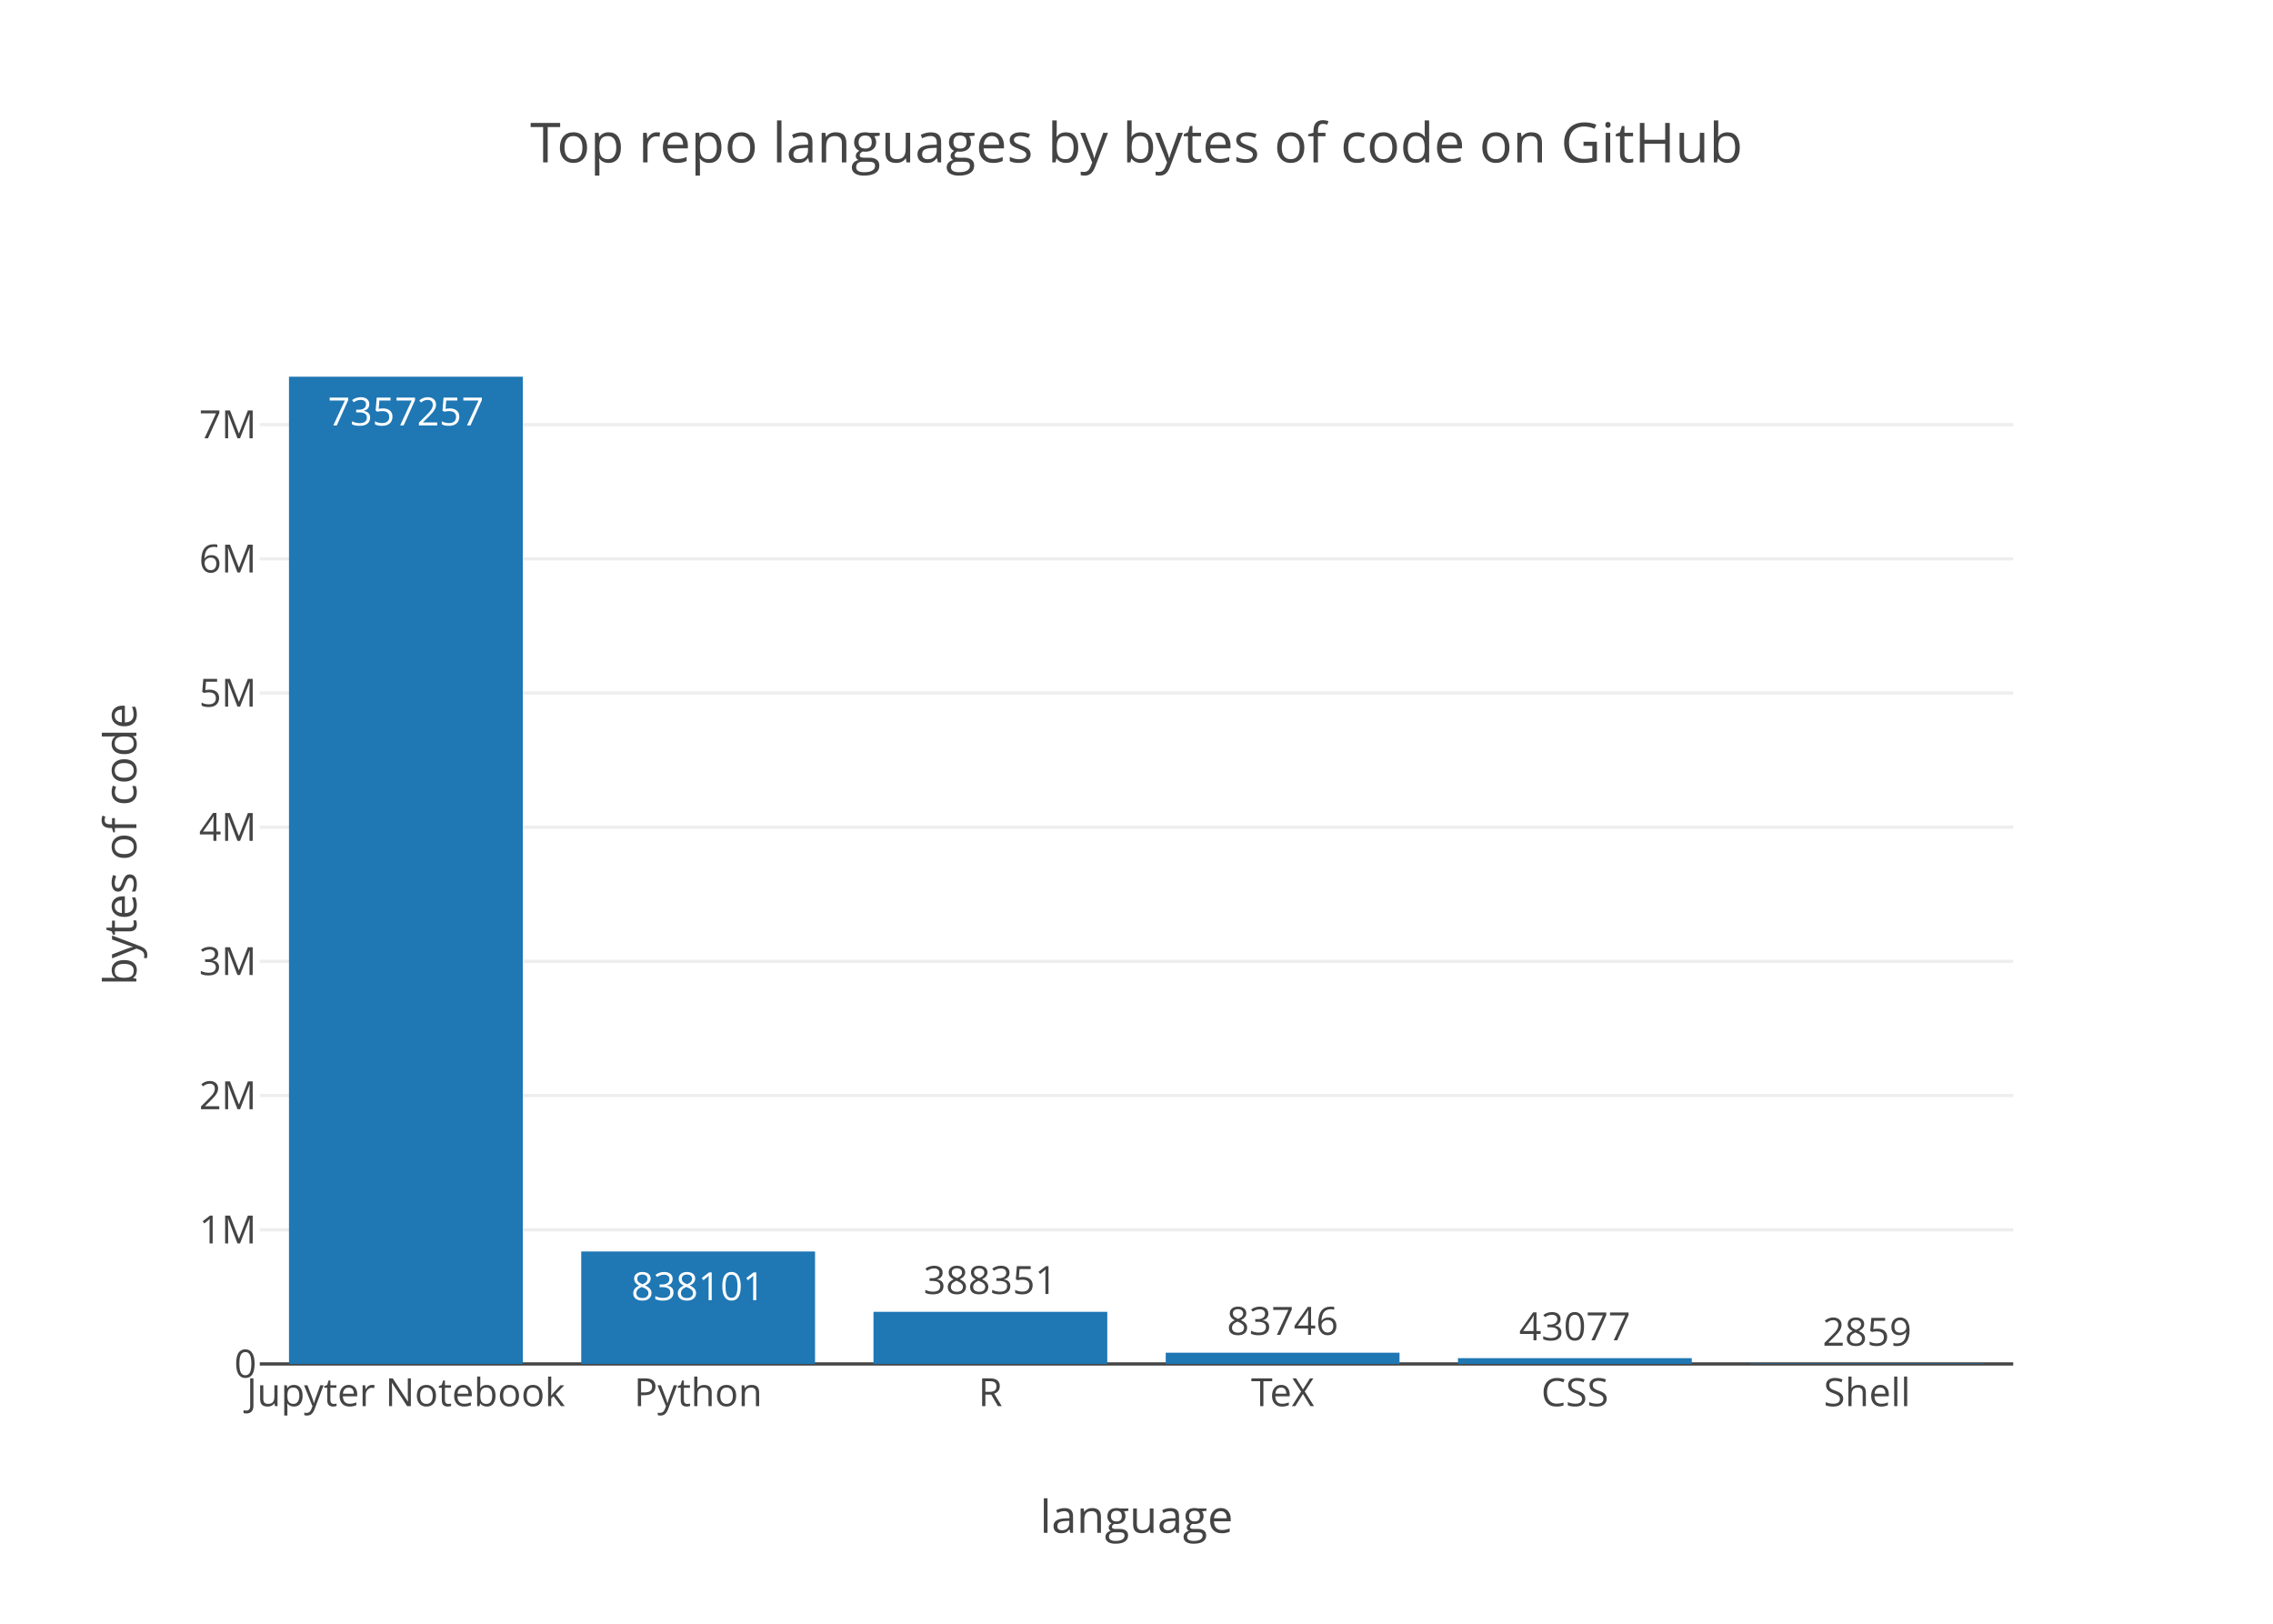
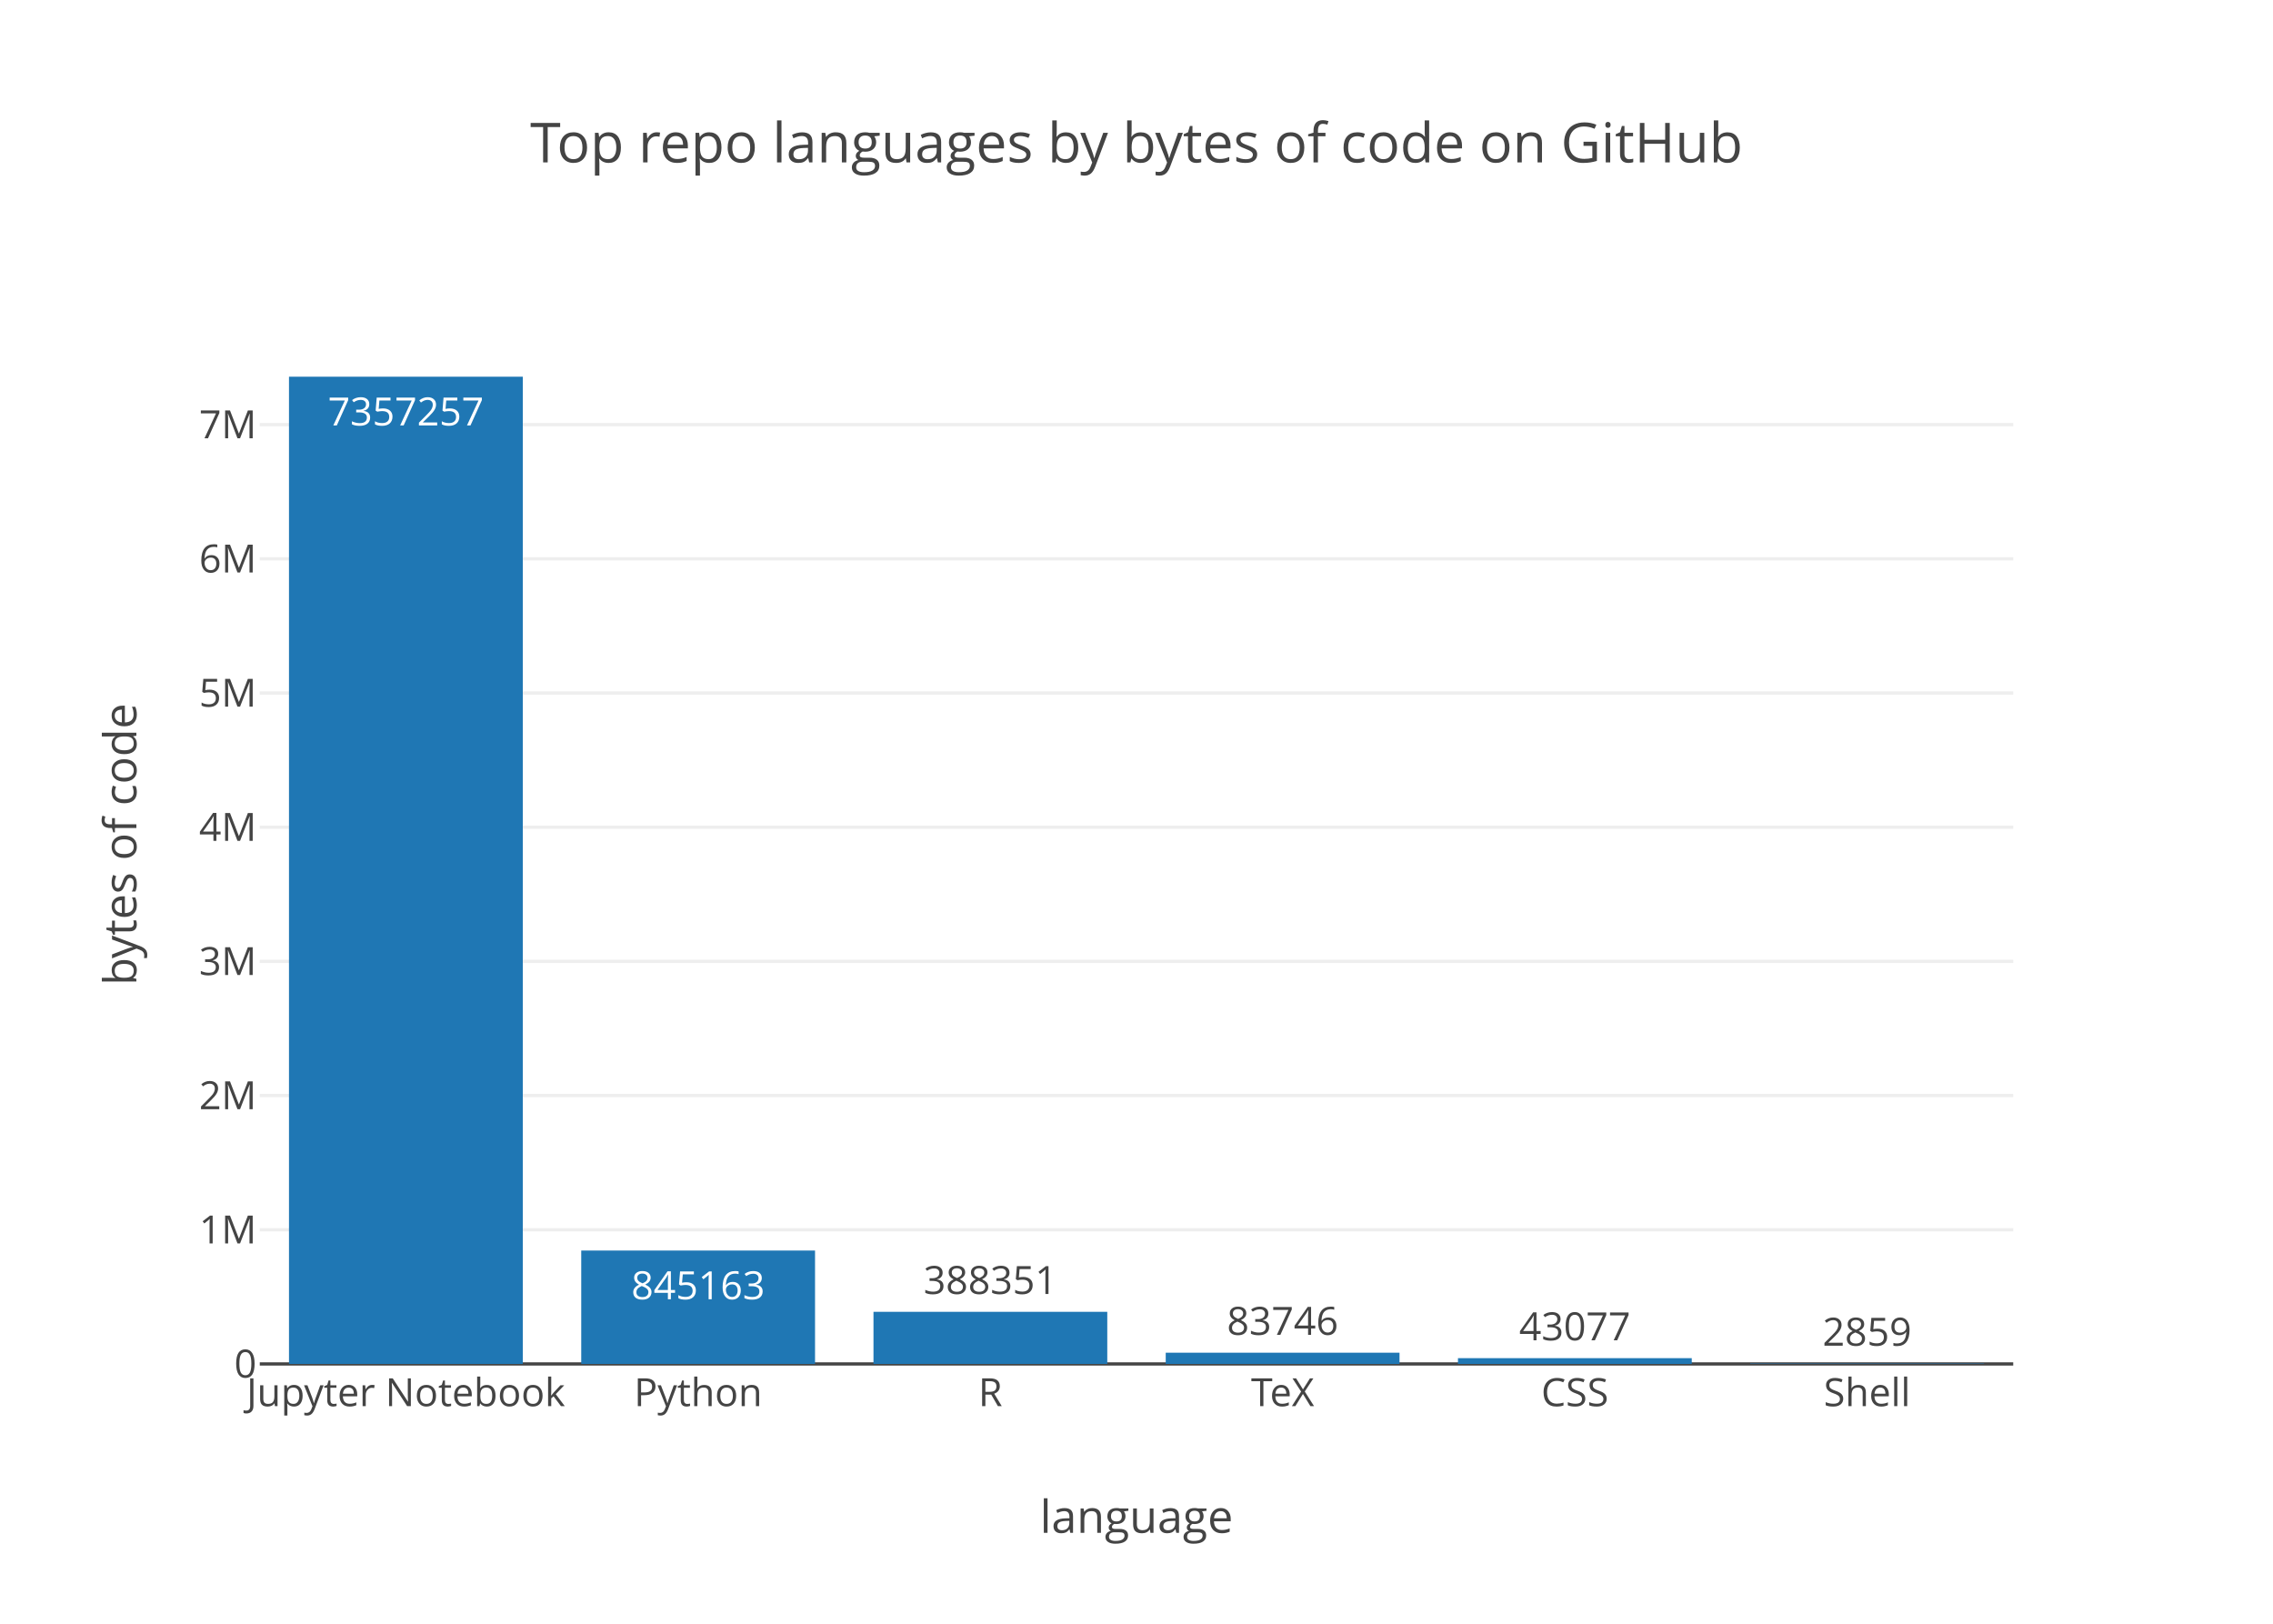
<svg xmlns="http://www.w3.org/2000/svg" class="main-svg" width="700" height="500" viewBox="0 0 700 500">
  <rect x="0" y="0" width="700" height="500" style="fill: rgb(255, 255, 255); fill-opacity: 1;" />
-   <defs id="defs-f44fbf">
+   <defs id="defs-b61b9b">
    <g class="clips">
-       <clipPath id="clipf44fbfxyplot" class="plotclip">
+       <clipPath id="clipb61b9bxyplot" class="plotclip">
        <rect width="540" height="320" />
      </clipPath>
-       <clipPath class="axesclip" id="clipf44fbfx">
+       <clipPath class="axesclip" id="clipb61b9bx">
        <rect x="80" y="0" width="540" height="500" />
      </clipPath>
-       <clipPath class="axesclip" id="clipf44fbfy">
+       <clipPath class="axesclip" id="clipb61b9by">
        <rect x="0" y="100" width="700" height="320" />
      </clipPath>
-       <clipPath class="axesclip" id="clipf44fbfxy">
+       <clipPath class="axesclip" id="clipb61b9bxy">
        <rect x="80" y="100" width="540" height="320" />
      </clipPath>
    </g>
    <g class="gradients" />
  </defs>
  <g class="bglayer" />
  <g class="layer-below">
    <g class="imagelayer" />
    <g class="shapelayer" />
  </g>
  <g class="cartesianlayer">
    <g class="subplot xy">
      <g class="layer-subplot">
        <g class="shapelayer" />
        <g class="imagelayer" />
      </g>
      <g class="gridlayer">
        <g class="x" />
        <g class="y">
          <path class="ygrid crisp" transform="translate(0,378.68)" d="M80,0h540" style="stroke: rgb(238, 238, 238); stroke-opacity: 1; stroke-width: 1px;" />
          <path class="ygrid crisp" transform="translate(0,337.36)" d="M80,0h540" style="stroke: rgb(238, 238, 238); stroke-opacity: 1; stroke-width: 1px;" />
          <path class="ygrid crisp" transform="translate(0,296.04)" d="M80,0h540" style="stroke: rgb(238, 238, 238); stroke-opacity: 1; stroke-width: 1px;" />
          <path class="ygrid crisp" transform="translate(0,254.72)" d="M80,0h540" style="stroke: rgb(238, 238, 238); stroke-opacity: 1; stroke-width: 1px;" />
          <path class="ygrid crisp" transform="translate(0,213.4)" d="M80,0h540" style="stroke: rgb(238, 238, 238); stroke-opacity: 1; stroke-width: 1px;" />
          <path class="ygrid crisp" transform="translate(0,172.08)" d="M80,0h540" style="stroke: rgb(238, 238, 238); stroke-opacity: 1; stroke-width: 1px;" />
          <path class="ygrid crisp" transform="translate(0,130.76)" d="M80,0h540" style="stroke: rgb(238, 238, 238); stroke-opacity: 1; stroke-width: 1px;" />
        </g>
      </g>
      <g class="zerolinelayer">
        <path class="yzl zl crisp" transform="translate(0,420)" d="M80,0h540" style="stroke: rgb(68, 68, 68); stroke-opacity: 1; stroke-width: 1px;" />
      </g>
      <path class="xlines-below" />
      <path class="ylines-below" />
      <g class="overlines-below" />
      <g class="xaxislayer-below" />
      <g class="yaxislayer-below" />
      <g class="overaxes-below" />
-       <g class="plot" transform="translate(80, 100)" clip-path="url('#clipf44fbfxyplot')">
+       <g class="plot" transform="translate(80, 100)" clip-path="url('#clipb61b9bxyplot')">
        <g class="barlayer mlayer">
          <g class="trace bars" style="opacity: 1;">
            <g class="points">
              <g class="point">
                <path d="M9,320V16H81V320Z" style="vector-effect: non-scaling-stroke; opacity: 1; stroke-width: 0px; fill: rgb(31, 119, 180); fill-opacity: 1;" />
                <text class="bartext bartext-inside" transform="translate(44.99219 31)" text-anchor="middle" data-notex="1" x="0" y="0" style="font-family: 'Open Sans', verdana, arial, sans-serif; font-size: 12px; fill: rgb(255, 255, 255); fill-opacity: 1; white-space: pre;">7357257</text>
              </g>
              <g class="point">
-                 <path d="M99,320V285.37H171V320Z" style="vector-effect: non-scaling-stroke; opacity: 1; stroke-width: 0px; fill: rgb(31, 119, 180); fill-opacity: 1;" />
-                 <text class="bartext bartext-inside" transform="translate(134.9922 300.37)" text-anchor="middle" data-notex="1" x="0" y="0" style="font-family: 'Open Sans', verdana, arial, sans-serif; font-size: 12px; fill: rgb(255, 255, 255); fill-opacity: 1; white-space: pre;">838101</text>
+                 <path d="M99,320V285.08H171V320Z" style="vector-effect: non-scaling-stroke; opacity: 1; stroke-width: 0px; fill: rgb(31, 119, 180); fill-opacity: 1;" />
+                 <text class="bartext bartext-inside" transform="translate(134.9922 300.08)" text-anchor="middle" data-notex="1" x="0" y="0" style="font-family: 'Open Sans', verdana, arial, sans-serif; font-size: 12px; fill: rgb(255, 255, 255); fill-opacity: 1; white-space: pre;">845163</text>
              </g>
              <g class="point">
                <path d="M189,320V303.95H261V320Z" style="vector-effect: non-scaling-stroke; opacity: 1; stroke-width: 0px; fill: rgb(31, 119, 180); fill-opacity: 1;" />
                <text class="bartext bartext-outside" transform="translate(224.9922 298.45)" text-anchor="middle" data-notex="1" x="0" y="0" style="font-family: 'Open Sans', verdana, arial, sans-serif; font-size: 12px; fill: rgb(68, 68, 68); fill-opacity: 1; white-space: pre;">388351</text>
              </g>
              <g class="point">
                <path d="M279,320V316.54H351V320Z" style="vector-effect: non-scaling-stroke; opacity: 1; stroke-width: 0px; fill: rgb(31, 119, 180); fill-opacity: 1;" />
                <text class="bartext bartext-outside" transform="translate(314.9922 311.04)" text-anchor="middle" data-notex="1" x="0" y="0" style="font-family: 'Open Sans', verdana, arial, sans-serif; font-size: 12px; fill: rgb(68, 68, 68); fill-opacity: 1; white-space: pre;">83746</text>
              </g>
              <g class="point">
                <path d="M369,320V318.22H441V320Z" style="vector-effect: non-scaling-stroke; opacity: 1; stroke-width: 0px; fill: rgb(31, 119, 180); fill-opacity: 1;" />
                <text class="bartext bartext-outside" transform="translate(404.9922 312.72)" text-anchor="middle" data-notex="1" x="0" y="0" style="font-family: 'Open Sans', verdana, arial, sans-serif; font-size: 12px; fill: rgb(68, 68, 68); fill-opacity: 1; white-space: pre;">43077</text>
              </g>
              <g class="point">
                <path d="M459,320V319.88H531V320Z" style="vector-effect: non-scaling-stroke; opacity: 1; stroke-width: 0px; fill: rgb(31, 119, 180); fill-opacity: 1;" />
                <text class="bartext bartext-outside" transform="translate(494.9922 314.38)" text-anchor="middle" data-notex="1" x="0" y="0" style="font-family: 'Open Sans', verdana, arial, sans-serif; font-size: 12px; fill: rgb(68, 68, 68); fill-opacity: 1; white-space: pre;">2859</text>
              </g>
            </g>
          </g>
        </g>
      </g>
      <g class="overplot" />
      <path class="xlines-above crisp" d="M0,0" style="fill: none;" />
      <path class="ylines-above crisp" d="M0,0" style="fill: none;" />
      <g class="overlines-above" />
      <g class="xaxislayer-above">
        <g class="xtick">
          <text text-anchor="middle" x="0" y="433" transform="translate(125,0)" style="font-family: 'Open Sans', verdana, arial, sans-serif; font-size: 12px; fill: rgb(68, 68, 68); fill-opacity: 1; white-space: pre;">Jupyter Notebook</text>
        </g>
        <g class="xtick">
          <text text-anchor="middle" x="0" y="433" transform="translate(215,0)" style="font-family: 'Open Sans', verdana, arial, sans-serif; font-size: 12px; fill: rgb(68, 68, 68); fill-opacity: 1; white-space: pre;">Python</text>
        </g>
        <g class="xtick">
          <text text-anchor="middle" x="0" y="433" transform="translate(305,0)" style="font-family: 'Open Sans', verdana, arial, sans-serif; font-size: 12px; fill: rgb(68, 68, 68); fill-opacity: 1; white-space: pre;">R</text>
        </g>
        <g class="xtick">
          <text text-anchor="middle" x="0" y="433" transform="translate(395,0)" style="font-family: 'Open Sans', verdana, arial, sans-serif; font-size: 12px; fill: rgb(68, 68, 68); fill-opacity: 1; white-space: pre;">TeX</text>
        </g>
        <g class="xtick">
          <text text-anchor="middle" x="0" y="433" transform="translate(485,0)" style="font-family: 'Open Sans', verdana, arial, sans-serif; font-size: 12px; fill: rgb(68, 68, 68); fill-opacity: 1; white-space: pre;">CSS</text>
        </g>
        <g class="xtick">
          <text text-anchor="middle" x="0" y="433" transform="translate(575,0)" style="font-family: 'Open Sans', verdana, arial, sans-serif; font-size: 12px; fill: rgb(68, 68, 68); fill-opacity: 1; white-space: pre;">Shell</text>
        </g>
      </g>
      <g class="yaxislayer-above">
        <g class="ytick">
          <text text-anchor="end" x="79" y="4.2" transform="translate(0,420)" style="font-family: 'Open Sans', verdana, arial, sans-serif; font-size: 12px; fill: rgb(68, 68, 68); fill-opacity: 1; white-space: pre;">0</text>
        </g>
        <g class="ytick">
          <text text-anchor="end" x="79" y="4.2" transform="translate(0,378.68)" style="font-family: 'Open Sans', verdana, arial, sans-serif; font-size: 12px; fill: rgb(68, 68, 68); fill-opacity: 1; white-space: pre;">1M</text>
        </g>
        <g class="ytick">
          <text text-anchor="end" x="79" y="4.2" transform="translate(0,337.36)" style="font-family: 'Open Sans', verdana, arial, sans-serif; font-size: 12px; fill: rgb(68, 68, 68); fill-opacity: 1; white-space: pre;">2M</text>
        </g>
        <g class="ytick">
          <text text-anchor="end" x="79" y="4.2" transform="translate(0,296.04)" style="font-family: 'Open Sans', verdana, arial, sans-serif; font-size: 12px; fill: rgb(68, 68, 68); fill-opacity: 1; white-space: pre;">3M</text>
        </g>
        <g class="ytick">
          <text text-anchor="end" x="79" y="4.2" transform="translate(0,254.72)" style="font-family: 'Open Sans', verdana, arial, sans-serif; font-size: 12px; fill: rgb(68, 68, 68); fill-opacity: 1; white-space: pre;">4M</text>
        </g>
        <g class="ytick">
          <text text-anchor="end" x="79" y="4.2" transform="translate(0,213.4)" style="font-family: 'Open Sans', verdana, arial, sans-serif; font-size: 12px; fill: rgb(68, 68, 68); fill-opacity: 1; white-space: pre;">5M</text>
        </g>
        <g class="ytick">
          <text text-anchor="end" x="79" y="4.2" transform="translate(0,172.08)" style="font-family: 'Open Sans', verdana, arial, sans-serif; font-size: 12px; fill: rgb(68, 68, 68); fill-opacity: 1; white-space: pre;">6M</text>
        </g>
        <g class="ytick">
          <text text-anchor="end" x="79" y="4.2" transform="translate(0,130.76)" style="font-family: 'Open Sans', verdana, arial, sans-serif; font-size: 12px; fill: rgb(68, 68, 68); fill-opacity: 1; white-space: pre;">7M</text>
        </g>
      </g>
      <g class="overaxes-above" />
    </g>
  </g>
  <g class="polarlayer" />
  <g class="ternarylayer" />
  <g class="geolayer" />
  <g class="pielayer" />
  <g class="sunburstlayer" />
  <g class="glimages" />
-   <defs id="topdefs-f44fbf">
+   <defs id="topdefs-b61b9b">
    <g class="clips" />
  </defs>
  <g class="layer-above">
    <g class="imagelayer" />
    <g class="shapelayer" />
  </g>
  <g class="infolayer">
    <g class="g-gtitle">
      <text class="gtitle" x="350" y="50" text-anchor="middle" dy="0em" style="font-family: 'Open Sans', verdana, arial, sans-serif; font-size: 17px; fill: rgb(68, 68, 68); opacity: 1; font-weight: normal; white-space: pre;">Top repo languages by bytes of code on GitHub</text>
    </g>
    <g class="g-xtitle">
      <text class="xtitle" x="350" y="472" text-anchor="middle" style="font-family: 'Open Sans', verdana, arial, sans-serif; font-size: 14px; fill: rgb(68, 68, 68); opacity: 1; font-weight: normal; white-space: pre;">language</text>
    </g>
    <g class="g-ytitle">
      <text class="ytitle" transform="rotate(-90,42,260)" x="42" y="260" text-anchor="middle" style="font-family: 'Open Sans', verdana, arial, sans-serif; font-size: 14px; fill: rgb(68, 68, 68); opacity: 1; font-weight: normal; white-space: pre;">bytes of code</text>
    </g>
  </g>
</svg>
